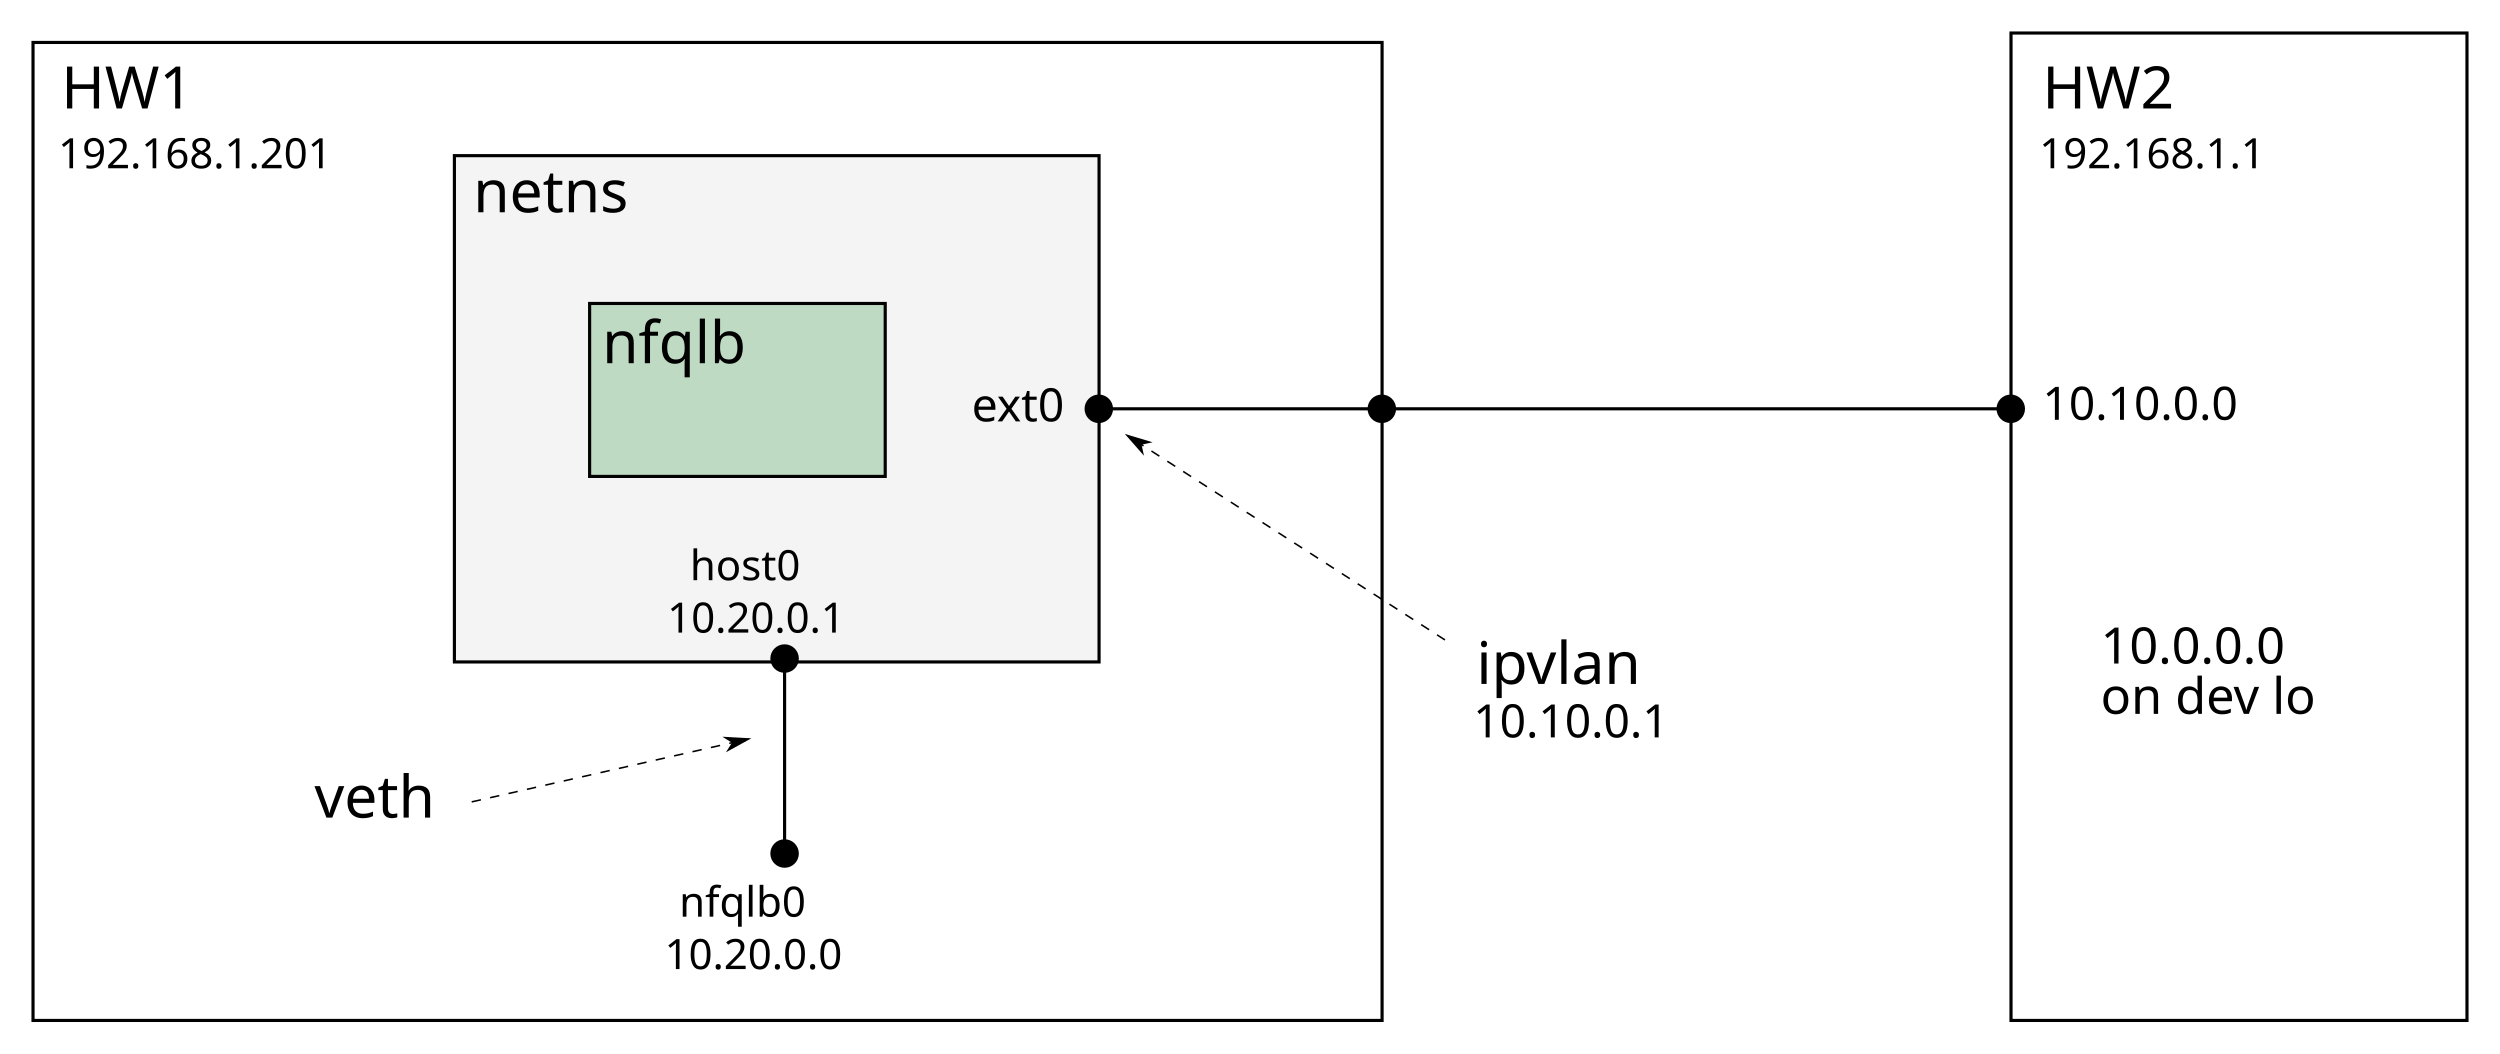
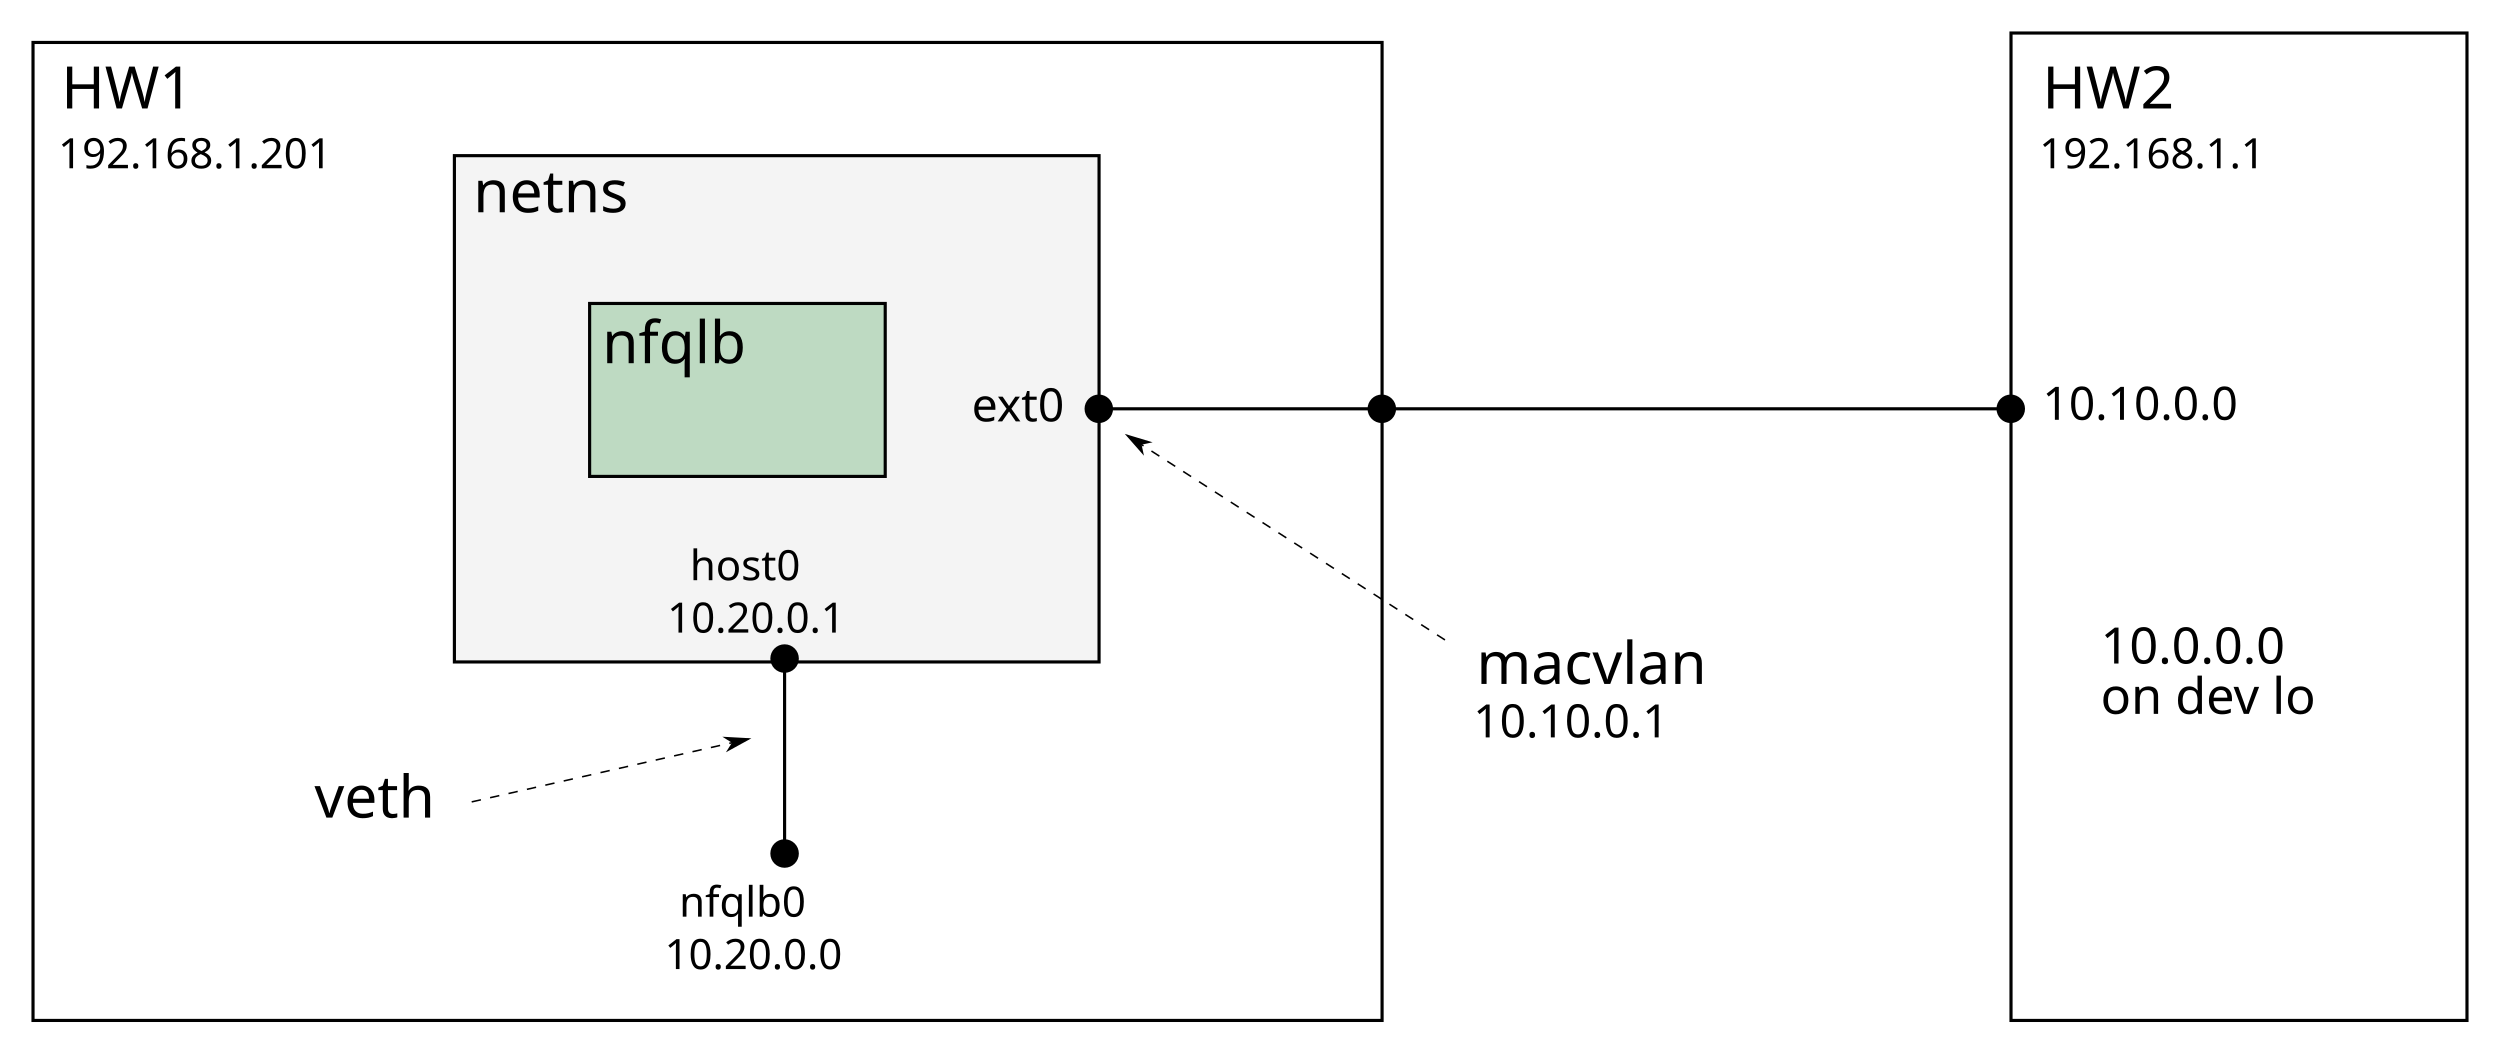
<svg xmlns="http://www.w3.org/2000/svg" width="795" height="335" viewBox="0 0 795 335" version="1.1" id="SVGRoot">
  <defs id="defs3737">
    <marker style="overflow:visible" id="marker936" refX="0" refY="0" orient="auto">
      <path transform="matrix(-0.8,0,0,-0.8,-10,0)" style="fill:#000000;fill-opacity:1;fill-rule:evenodd;stroke:#000000;stroke-width:1pt;stroke-opacity:1" d="M 0,0 5,-5 -12.5,0 5,5 Z" id="path934" />
    </marker>
    <marker orient="auto" refY="0" refX="0" id="Arrow1Lend" style="overflow:visible">
      <path id="path1166" d="M 0,0 5,-5 -12.5,0 5,5 Z" style="fill:#000000;fill-opacity:1;fill-rule:evenodd;stroke:#000000;stroke-width:1pt;stroke-opacity:1" transform="matrix(-0.8,0,0,-0.8,-10,0)" />
    </marker>
    <marker orient="auto" refY="0" refX="0" id="marker981" style="overflow:visible">
      <path id="path979" d="m -2.5,-1 c 0,2.76 -2.24,5 -5,5 -2.76,0 -5,-2.24 -5,-5 0,-2.76 2.24,-5 5,-5 2.76,0 5,2.24 5,5 z" style="fill:#000000;fill-opacity:1;fill-rule:evenodd;stroke:#000000;stroke-width:1pt;stroke-opacity:1" transform="matrix(0.8,0,0,0.8,5.92,0.8)" />
    </marker>
    <marker style="overflow:visible" id="marker893" refX="0" refY="0" orient="auto">
      <path transform="matrix(0.8,0,0,0.8,5.92,0.8)" style="fill:#000000;fill-opacity:1;fill-rule:evenodd;stroke:#000000;stroke-width:1pt;stroke-opacity:1" d="m -2.5,-1 c 0,2.76 -2.24,5 -5,5 -2.76,0 -5,-2.24 -5,-5 0,-2.76 2.24,-5 5,-5 2.76,0 5,2.24 5,5 z" id="path891" />
    </marker>
    <marker orient="auto" refY="0" refX="0" id="marker5317" style="overflow:visible">
      <path id="path5315" d="m -2.5,-1 c 0,2.76 -2.24,5 -5,5 -2.76,0 -5,-2.24 -5,-5 0,-2.76 2.24,-5 5,-5 2.76,0 5,2.24 5,5 z" style="fill:#000000;fill-opacity:1;fill-rule:evenodd;stroke:#000000;stroke-width:1pt;stroke-opacity:1" transform="matrix(0.8,0,0,0.8,5.92,0.8)" />
    </marker>
    <marker orient="auto" refY="0" refX="0" id="Arrow1Lend-3" style="overflow:visible">
      <path id="path1166-6" d="M 0,0 5,-5 -12.5,0 5,5 Z" style="fill:#000000;fill-opacity:1;fill-rule:evenodd;stroke:#000000;stroke-width:1pt;stroke-opacity:1" transform="matrix(-0.8,0,0,-0.8,-10,0)" />
    </marker>
  </defs>
  <g id="layer1" transform="translate(-140.5,-167.5)">
    <rect style="opacity:1;vector-effect:none;fill:none;fill-opacity:1;stroke:#000000;stroke-width:1;stroke-linecap:butt;stroke-linejoin:miter;stroke-miterlimit:4;stroke-dasharray:none;stroke-dashoffset:0;stroke-opacity:1;marker:none" id="rect849" width="429" height="311" x="151" y="181" />
    <rect style="opacity:1;vector-effect:none;fill:#f4f4f4;fill-opacity:1;stroke:#000000;stroke-width:1;stroke-linecap:butt;stroke-linejoin:miter;stroke-miterlimit:4;stroke-dasharray:none;stroke-dashoffset:0;stroke-opacity:1;marker:none" id="rect853" width="205" height="161" x="285" y="217" />
    <rect y="178" x="780" height="314" width="145" id="rect855" style="opacity:1;vector-effect:none;fill:none;fill-opacity:1;stroke:#000000;stroke-width:1;stroke-linecap:butt;stroke-linejoin:miter;stroke-miterlimit:4;stroke-dasharray:none;stroke-dashoffset:0;stroke-opacity:1;marker:none" />
    <path style="fill:none;stroke:#000000;stroke-width:1px;stroke-linecap:butt;stroke-linejoin:miter;stroke-opacity:1;marker-start:url(#marker5317);marker-end:url(#marker5317)" d="M 580,297.5 H 780" id="path857" />
    <path style="fill:none;stroke:#000000;stroke-width:1px;stroke-linecap:butt;stroke-linejoin:miter;stroke-opacity:1;marker-start:url(#marker893)" d="m 490,297.5 h 89" id="path889" />
    <text xml:space="preserve" style="font-style:normal;font-weight:normal;font-size:18.667px;line-height:1.25;font-family:sans-serif;letter-spacing:0px;word-spacing:0px;fill:#000000;fill-opacity:1;stroke:none" x="291" y="235" id="text969">
      <tspan id="tspan967" x="291" y="235">netns</tspan>
    </text>
    <path style="fill:none;stroke:#000000;stroke-width:1px;stroke-linecap:butt;stroke-linejoin:miter;stroke-opacity:1;marker-start:url(#marker981);marker-end:url(#marker981)" d="m 390,377 v 62" id="path971" />
    <text xml:space="preserve" style="font-style:normal;font-weight:normal;font-size:13.333px;line-height:1.25;font-family:sans-serif;text-align:center;letter-spacing:0px;word-spacing:0px;text-anchor:middle;fill:#000000;fill-opacity:1;stroke:none" x="389.586" y="352" id="text1129">
      <tspan id="tspan1127" x="389.586" y="352">host0</tspan>
      <tspan x="389.586" y="368.667" id="tspan906">10.20.0.1</tspan>
    </text>
    <text xml:space="preserve" style="font-style:normal;font-weight:normal;font-size:13.333px;line-height:1.25;font-family:sans-serif;text-align:center;letter-spacing:0px;word-spacing:0px;text-anchor:middle;fill:#000000;fill-opacity:1;stroke:none" x="388.758" y="459" id="text1133">
      <tspan id="tspan1131" x="388.758" y="459">nfqlb0</tspan>
      <tspan x="388.758" y="475.667" id="tspan904">10.20.0.0</tspan>
    </text>
    <rect style="opacity:1;vector-effect:none;fill:#bedac2;fill-opacity:1;stroke:#000000;stroke-width:1;stroke-linecap:butt;stroke-linejoin:miter;stroke-miterlimit:4;stroke-dasharray:none;stroke-dashoffset:0;stroke-opacity:1;marker:none" id="rect1135" width="94" height="55" x="328" y="264" />
    <text xml:space="preserve" style="font-style:normal;font-weight:normal;font-size:18.667px;line-height:1.25;font-family:sans-serif;letter-spacing:0px;word-spacing:0px;fill:#000000;fill-opacity:1;stroke:none" x="332" y="283" id="text1139">
      <tspan id="tspan1137" x="332" y="283">nfqlb</tspan>
    </text>
    <text xml:space="preserve" style="font-style:normal;font-weight:normal;font-size:18.667px;line-height:1.25;font-family:sans-serif;letter-spacing:0px;word-spacing:0px;fill:#000000;fill-opacity:1;stroke:none" x="160" y="202" id="text1143">
      <tspan id="tspan1141" x="160" y="202">HW1</tspan>
    </text>
    <text id="text1147" y="202" x="790" style="font-style:normal;font-weight:normal;font-size:18.667px;line-height:1.25;font-family:sans-serif;letter-spacing:0px;word-spacing:0px;fill:#000000;fill-opacity:1;stroke:none" xml:space="preserve">
      <tspan y="202" x="790" id="tspan1145">HW2</tspan>
    </text>
    <text xml:space="preserve" style="font-style:normal;font-weight:normal;font-size:13.333px;line-height:1.25;font-family:sans-serif;letter-spacing:0px;word-spacing:0px;fill:#000000;fill-opacity:1;stroke:none" x="159" y="221" id="text1151">
      <tspan id="tspan1149" x="159" y="221">192.168.1.201</tspan>
    </text>
    <text id="text1155" y="221" x="789" style="font-style:normal;font-weight:normal;font-size:13.333px;line-height:1.25;font-family:sans-serif;letter-spacing:0px;word-spacing:0px;fill:#000000;fill-opacity:1;stroke:none" xml:space="preserve">
      <tspan y="221" x="789" id="tspan1153">192.168.1.1</tspan>
    </text>
    <text xml:space="preserve" style="font-style:normal;font-weight:normal;font-size:14.667px;line-height:1.25;font-family:sans-serif;letter-spacing:0px;word-spacing:0px;fill:#000000;fill-opacity:1;stroke:none" x="790" y="301" id="text1159">
      <tspan id="tspan1157" x="790" y="301">10.10.0.0</tspan>
    </text>
    <path style="fill:none;stroke:#000000;stroke-width:0.5;stroke-linecap:butt;stroke-linejoin:miter;stroke-miterlimit:4;stroke-dasharray:3, 3;stroke-dashoffset:0;stroke-opacity:1;marker-end:url(#Arrow1Lend)" d="M 600,371 499,306" id="path1161" />
    <text xml:space="preserve" style="font-style:normal;font-weight:normal;font-size:18.667px;line-height:1.25;font-family:sans-serif;letter-spacing:0px;word-spacing:0px;fill:#000000;fill-opacity:1;stroke:none" x="610" y="385" id="text1477">
-       <tspan id="tspan1475" x="610" y="385">ipvlan</tspan>
+       <tspan id="tspan1475" x="610" y="385">macvlan</tspan>
    </text>
    <text xml:space="preserve" style="font-style:normal;font-weight:normal;font-size:14.667px;line-height:1.25;font-family:sans-serif;letter-spacing:0px;word-spacing:0px;fill:#000000;fill-opacity:1;stroke:none" x="449.5" y="301.5" id="text874">
      <tspan id="tspan872" x="449.5" y="301.5">ext0</tspan>
    </text>
    <path style="fill:none;stroke:#000000;stroke-width:0.5;stroke-linecap:butt;stroke-linejoin:miter;stroke-opacity:1;font-variant-east_asian:normal;opacity:1;vector-effect:none;fill-opacity:1;stroke-miterlimit:4;stroke-dasharray:3, 3;stroke-dashoffset:0;marker-end:url(#marker936)" d="m 290.5,422.5 88,-20" id="path876" />
    <text xml:space="preserve" style="font-style:normal;font-weight:normal;font-size:18.667px;line-height:1.25;font-family:sans-serif;letter-spacing:0px;word-spacing:0px;fill:#000000;fill-opacity:1;stroke:none" x="240.5" y="427.5" id="text988">
      <tspan id="tspan986" x="240.5" y="427.5">veth</tspan>
    </text>
    <text id="text895" y="402" x="609" style="font-style:normal;font-weight:normal;font-size:14.667px;line-height:1.25;font-family:sans-serif;letter-spacing:0px;word-spacing:0px;fill:#000000;fill-opacity:1;stroke:none" xml:space="preserve">
      <tspan y="402" x="609" id="tspan893">10.10.0.1</tspan>
    </text>
    <text xml:space="preserve" style="font-style:normal;font-weight:normal;font-size:16px;line-height:1;font-family:sans-serif;letter-spacing:0px;word-spacing:0px;fill:#000000;fill-opacity:1;stroke:none" x="808.5" y="378.5" id="text900">
      <tspan id="tspan898" x="808.5" y="378.5">10.0.0.0</tspan>
      <tspan x="808.5" y="394.5" id="tspan902">on dev lo</tspan>
    </text>
  </g>
</svg>
